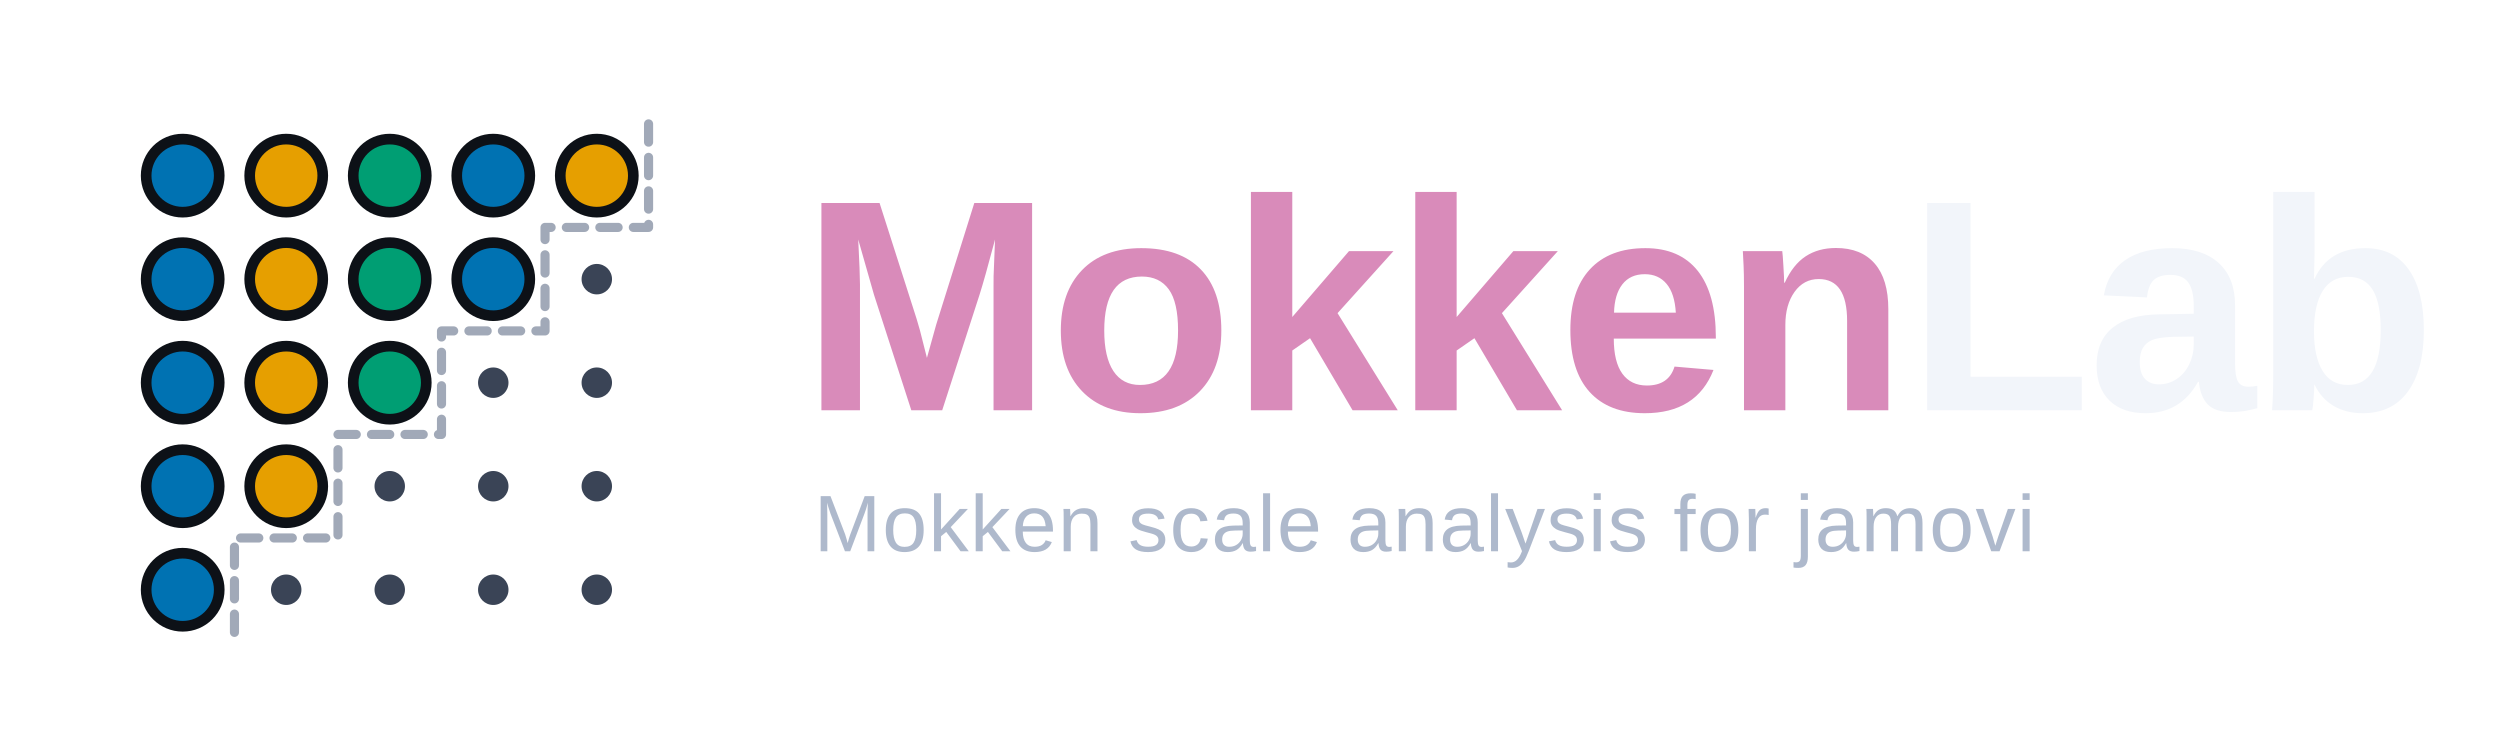
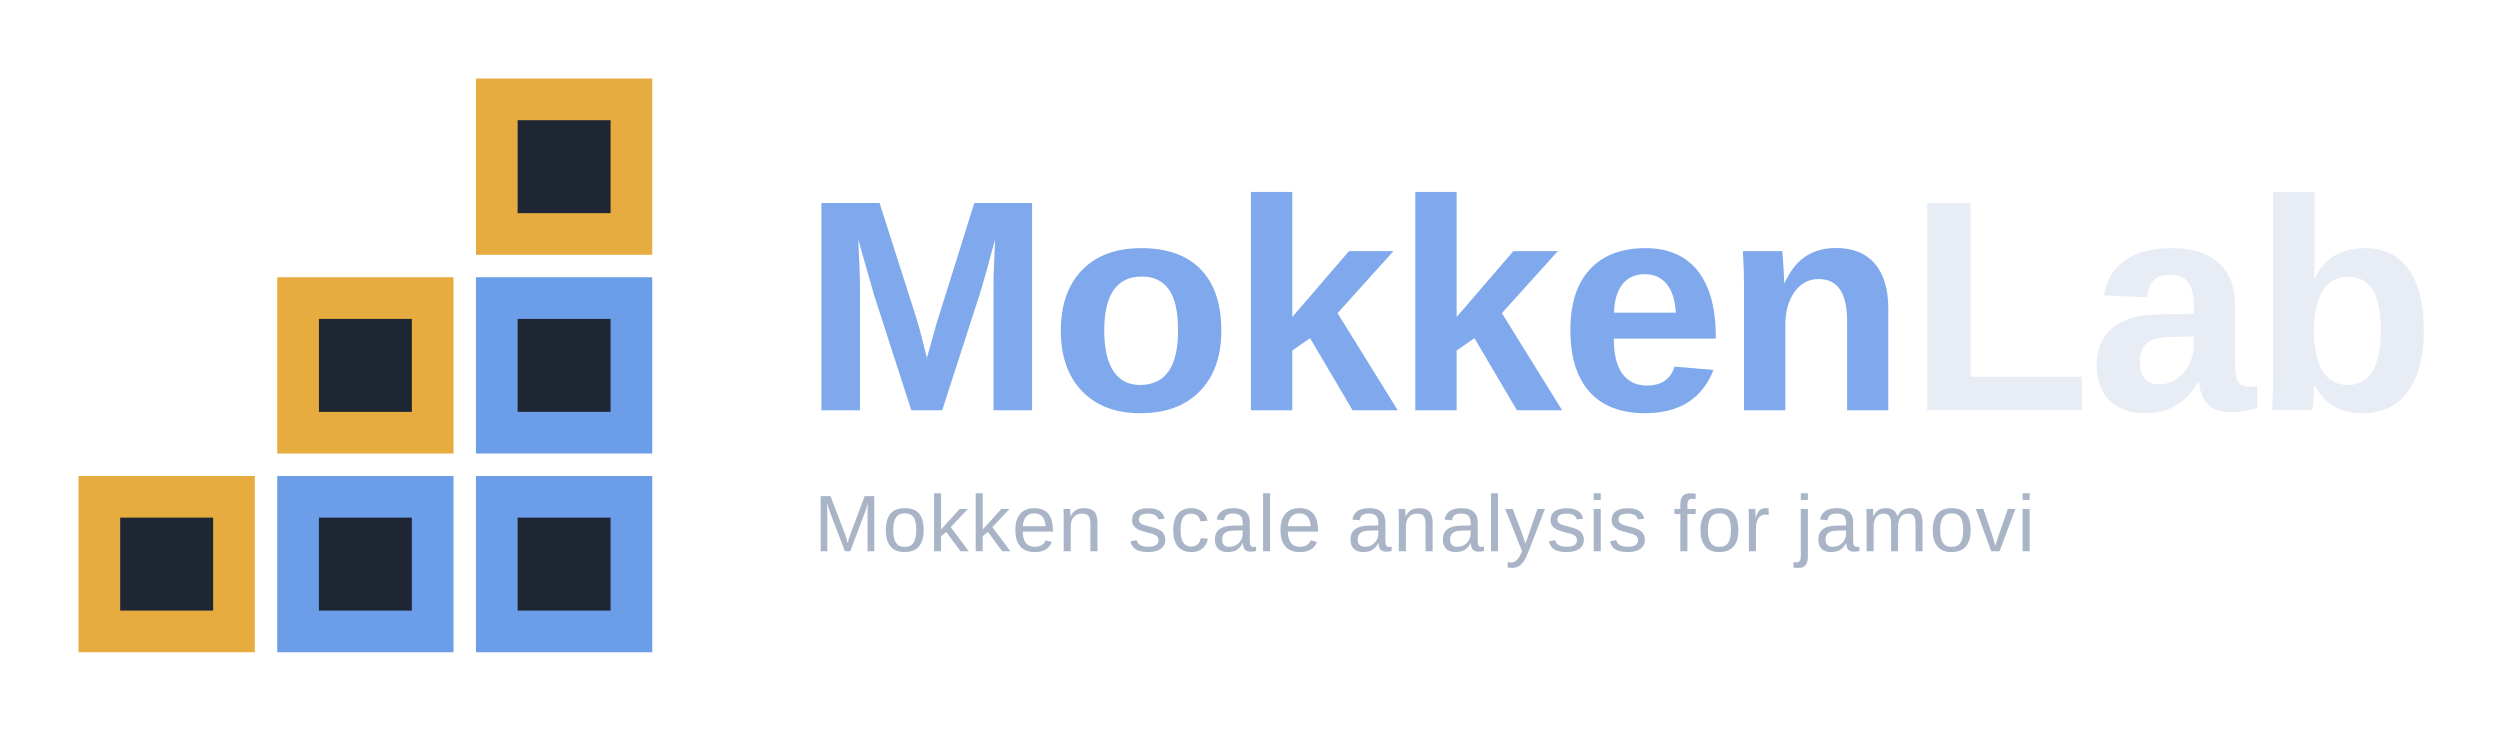
<svg xmlns="http://www.w3.org/2000/svg" viewBox="0 0 780 230" width="780" height="230" role="img" aria-label="MokkenLab">
-   <g transform="translate(0 -6) scale(0.95)">
-     <path d="M213 47 V81 H179 V115 H145 V149 H111 V183 H77 V217" fill="none" stroke="#8A94A6" stroke-width="3.0" stroke-dasharray="6 5" stroke-linecap="round" stroke-linejoin="round" opacity="0.8" />
-     <circle cx="60.0" cy="64.0" r="12.0" fill="#0072B2" stroke="#0D1117" stroke-width="3.5" />
-     <circle cx="94.0" cy="64.0" r="12.0" fill="#E69F00" stroke="#0D1117" stroke-width="3.5" />
-     <circle cx="128.0" cy="64.0" r="12.0" fill="#009E73" stroke="#0D1117" stroke-width="3.5" />
-     <circle cx="162.0" cy="64.0" r="12.0" fill="#0072B2" stroke="#0D1117" stroke-width="3.5" />
-     <circle cx="196.0" cy="64.0" r="12.0" fill="#E69F00" stroke="#0D1117" stroke-width="3.5" />
-     <circle cx="60.0" cy="98.0" r="12.0" fill="#0072B2" stroke="#0D1117" stroke-width="3.5" />
-     <circle cx="94.0" cy="98.0" r="12.0" fill="#E69F00" stroke="#0D1117" stroke-width="3.5" />
-     <circle cx="128.0" cy="98.0" r="12.0" fill="#009E73" stroke="#0D1117" stroke-width="3.5" />
-     <circle cx="162.0" cy="98.0" r="12.0" fill="#0072B2" stroke="#0D1117" stroke-width="3.5" />
-     <circle cx="196" cy="98" r="5" fill="#3A4456" />
-     <circle cx="60.0" cy="132.0" r="12.0" fill="#0072B2" stroke="#0D1117" stroke-width="3.5" />
-     <circle cx="94.0" cy="132.0" r="12.0" fill="#E69F00" stroke="#0D1117" stroke-width="3.5" />
-     <circle cx="128.0" cy="132.0" r="12.0" fill="#009E73" stroke="#0D1117" stroke-width="3.5" />
-     <circle cx="162" cy="132" r="5" fill="#3A4456" />
-     <circle cx="196" cy="132" r="5" fill="#3A4456" />
-     <circle cx="60.0" cy="166.0" r="12.0" fill="#0072B2" stroke="#0D1117" stroke-width="3.5" />
-     <circle cx="94.0" cy="166.0" r="12.0" fill="#E69F00" stroke="#0D1117" stroke-width="3.5" />
-     <circle cx="128" cy="166" r="5" fill="#3A4456" />
-     <circle cx="162" cy="166" r="5" fill="#3A4456" />
-     <circle cx="196" cy="166" r="5" fill="#3A4456" />
-     <circle cx="60.0" cy="200.0" r="12.0" fill="#0072B2" stroke="#0D1117" stroke-width="3.5" />
-     <circle cx="94" cy="200" r="5" fill="#3A4456" />
-     <circle cx="128" cy="200" r="5" fill="#3A4456" />
-     <circle cx="162" cy="200" r="5" fill="#3A4456" />
-     <circle cx="196" cy="200" r="5" fill="#3A4456" />
-   </g>
-   <text x="250" y="128" font-family="Segoe UI, Helvetica Neue, Arial, sans-serif" font-size="94" font-weight="700" fill="#F2F5FA" letter-spacing="-1">
-     <tspan fill="#D98BBA">Mokken</tspan>Lab</text>
-   <text x="254" y="172" font-family="Segoe UI, Helvetica Neue, Arial, sans-serif" font-size="25" fill="#AEB9CC" letter-spacing="0.5">Mokken scale analysis for jamovi</text>
+   <rect x="31.0" y="155.0" width="42" height="42" fill="#1E2533" stroke="#E6AC40" stroke-width="13" />
+   <rect x="93.0" y="155.0" width="42" height="42" fill="#1E2533" stroke="#6B9DE8" stroke-width="13" />
+   <rect x="93.0" y="93.0" width="42" height="42" fill="#1E2533" stroke="#E6AC40" stroke-width="13" />
+   <rect x="155.0" y="155.0" width="42" height="42" fill="#1E2533" stroke="#6B9DE8" stroke-width="13" />
+   <rect x="155.0" y="93.0" width="42" height="42" fill="#1E2533" stroke="#6B9DE8" stroke-width="13" />
+   <rect x="155.0" y="31.0" width="42" height="42" fill="#1E2533" stroke="#E6AC40" stroke-width="13" />
+   <text x="250" y="128" font-family="Segoe UI, Helvetica Neue, Arial, sans-serif" font-size="94" font-weight="700" fill="#E8EDF5" letter-spacing="-1">
+     <tspan fill="#7FA9EC">Mokken</tspan>Lab</text>
+   <text x="254" y="172" font-family="Segoe UI, Helvetica Neue, Arial, sans-serif" font-size="25" fill="#A9B4C7" letter-spacing="0.5">Mokken scale analysis for jamovi</text>
</svg>
